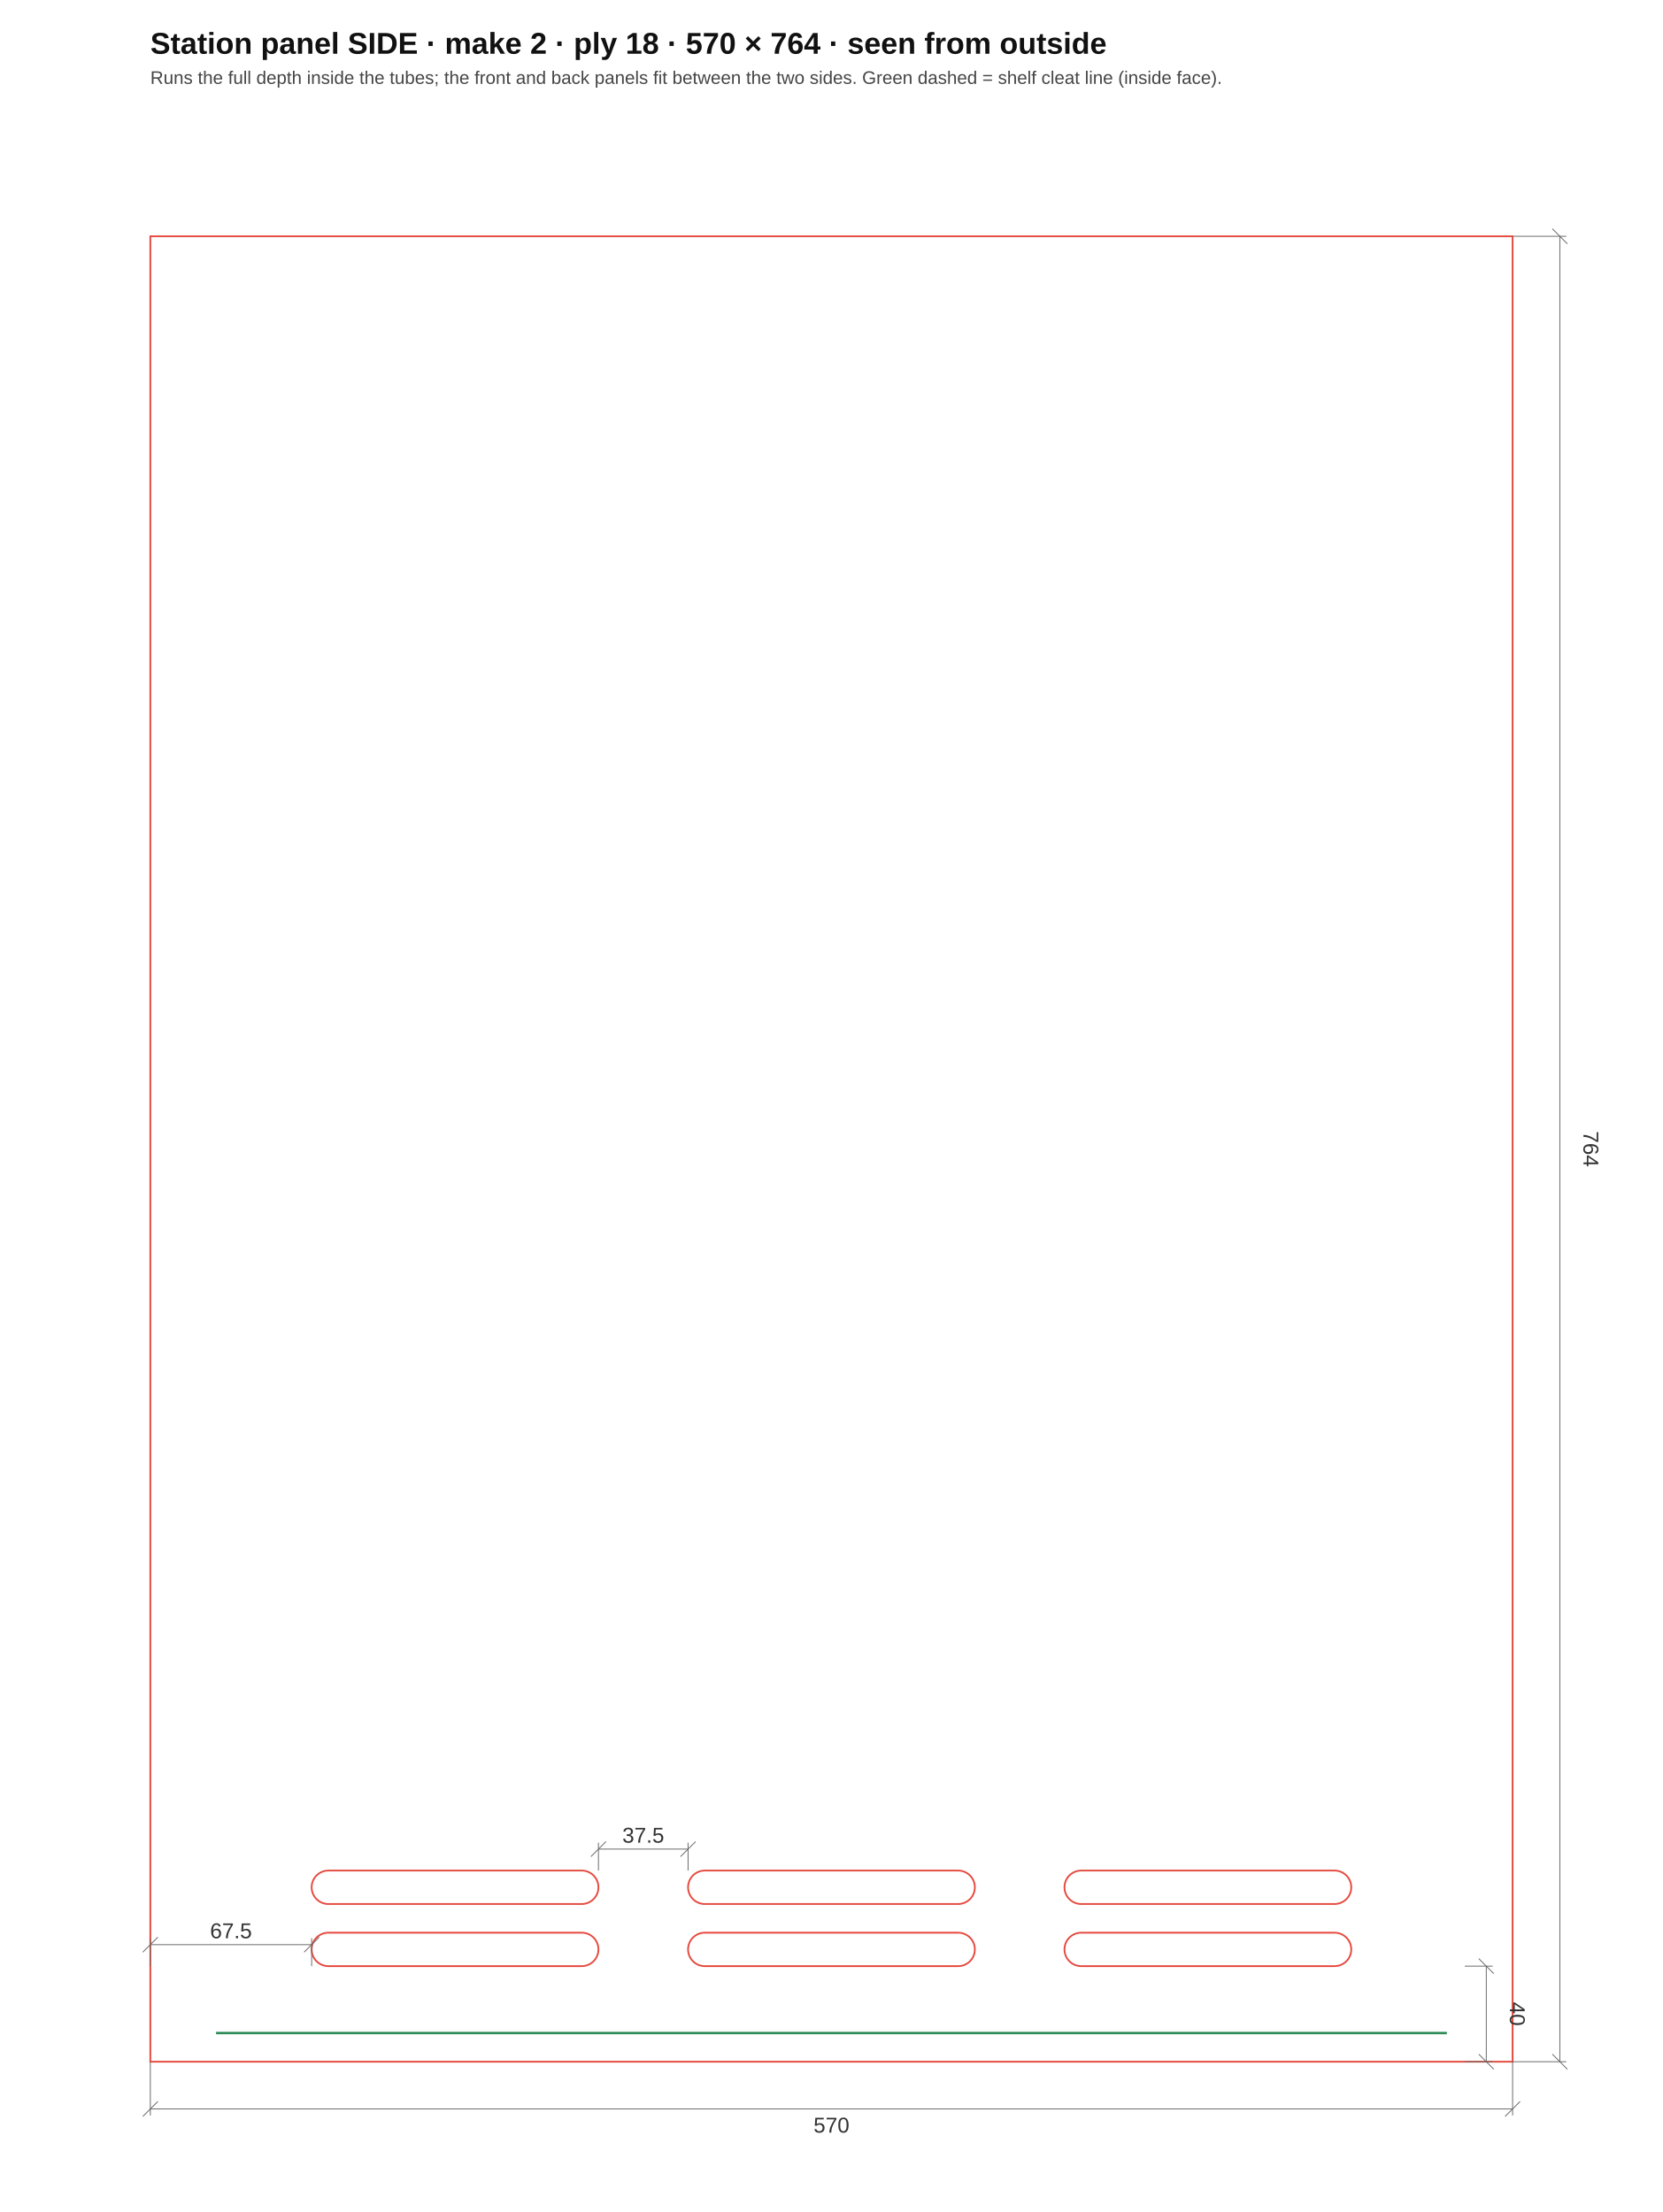
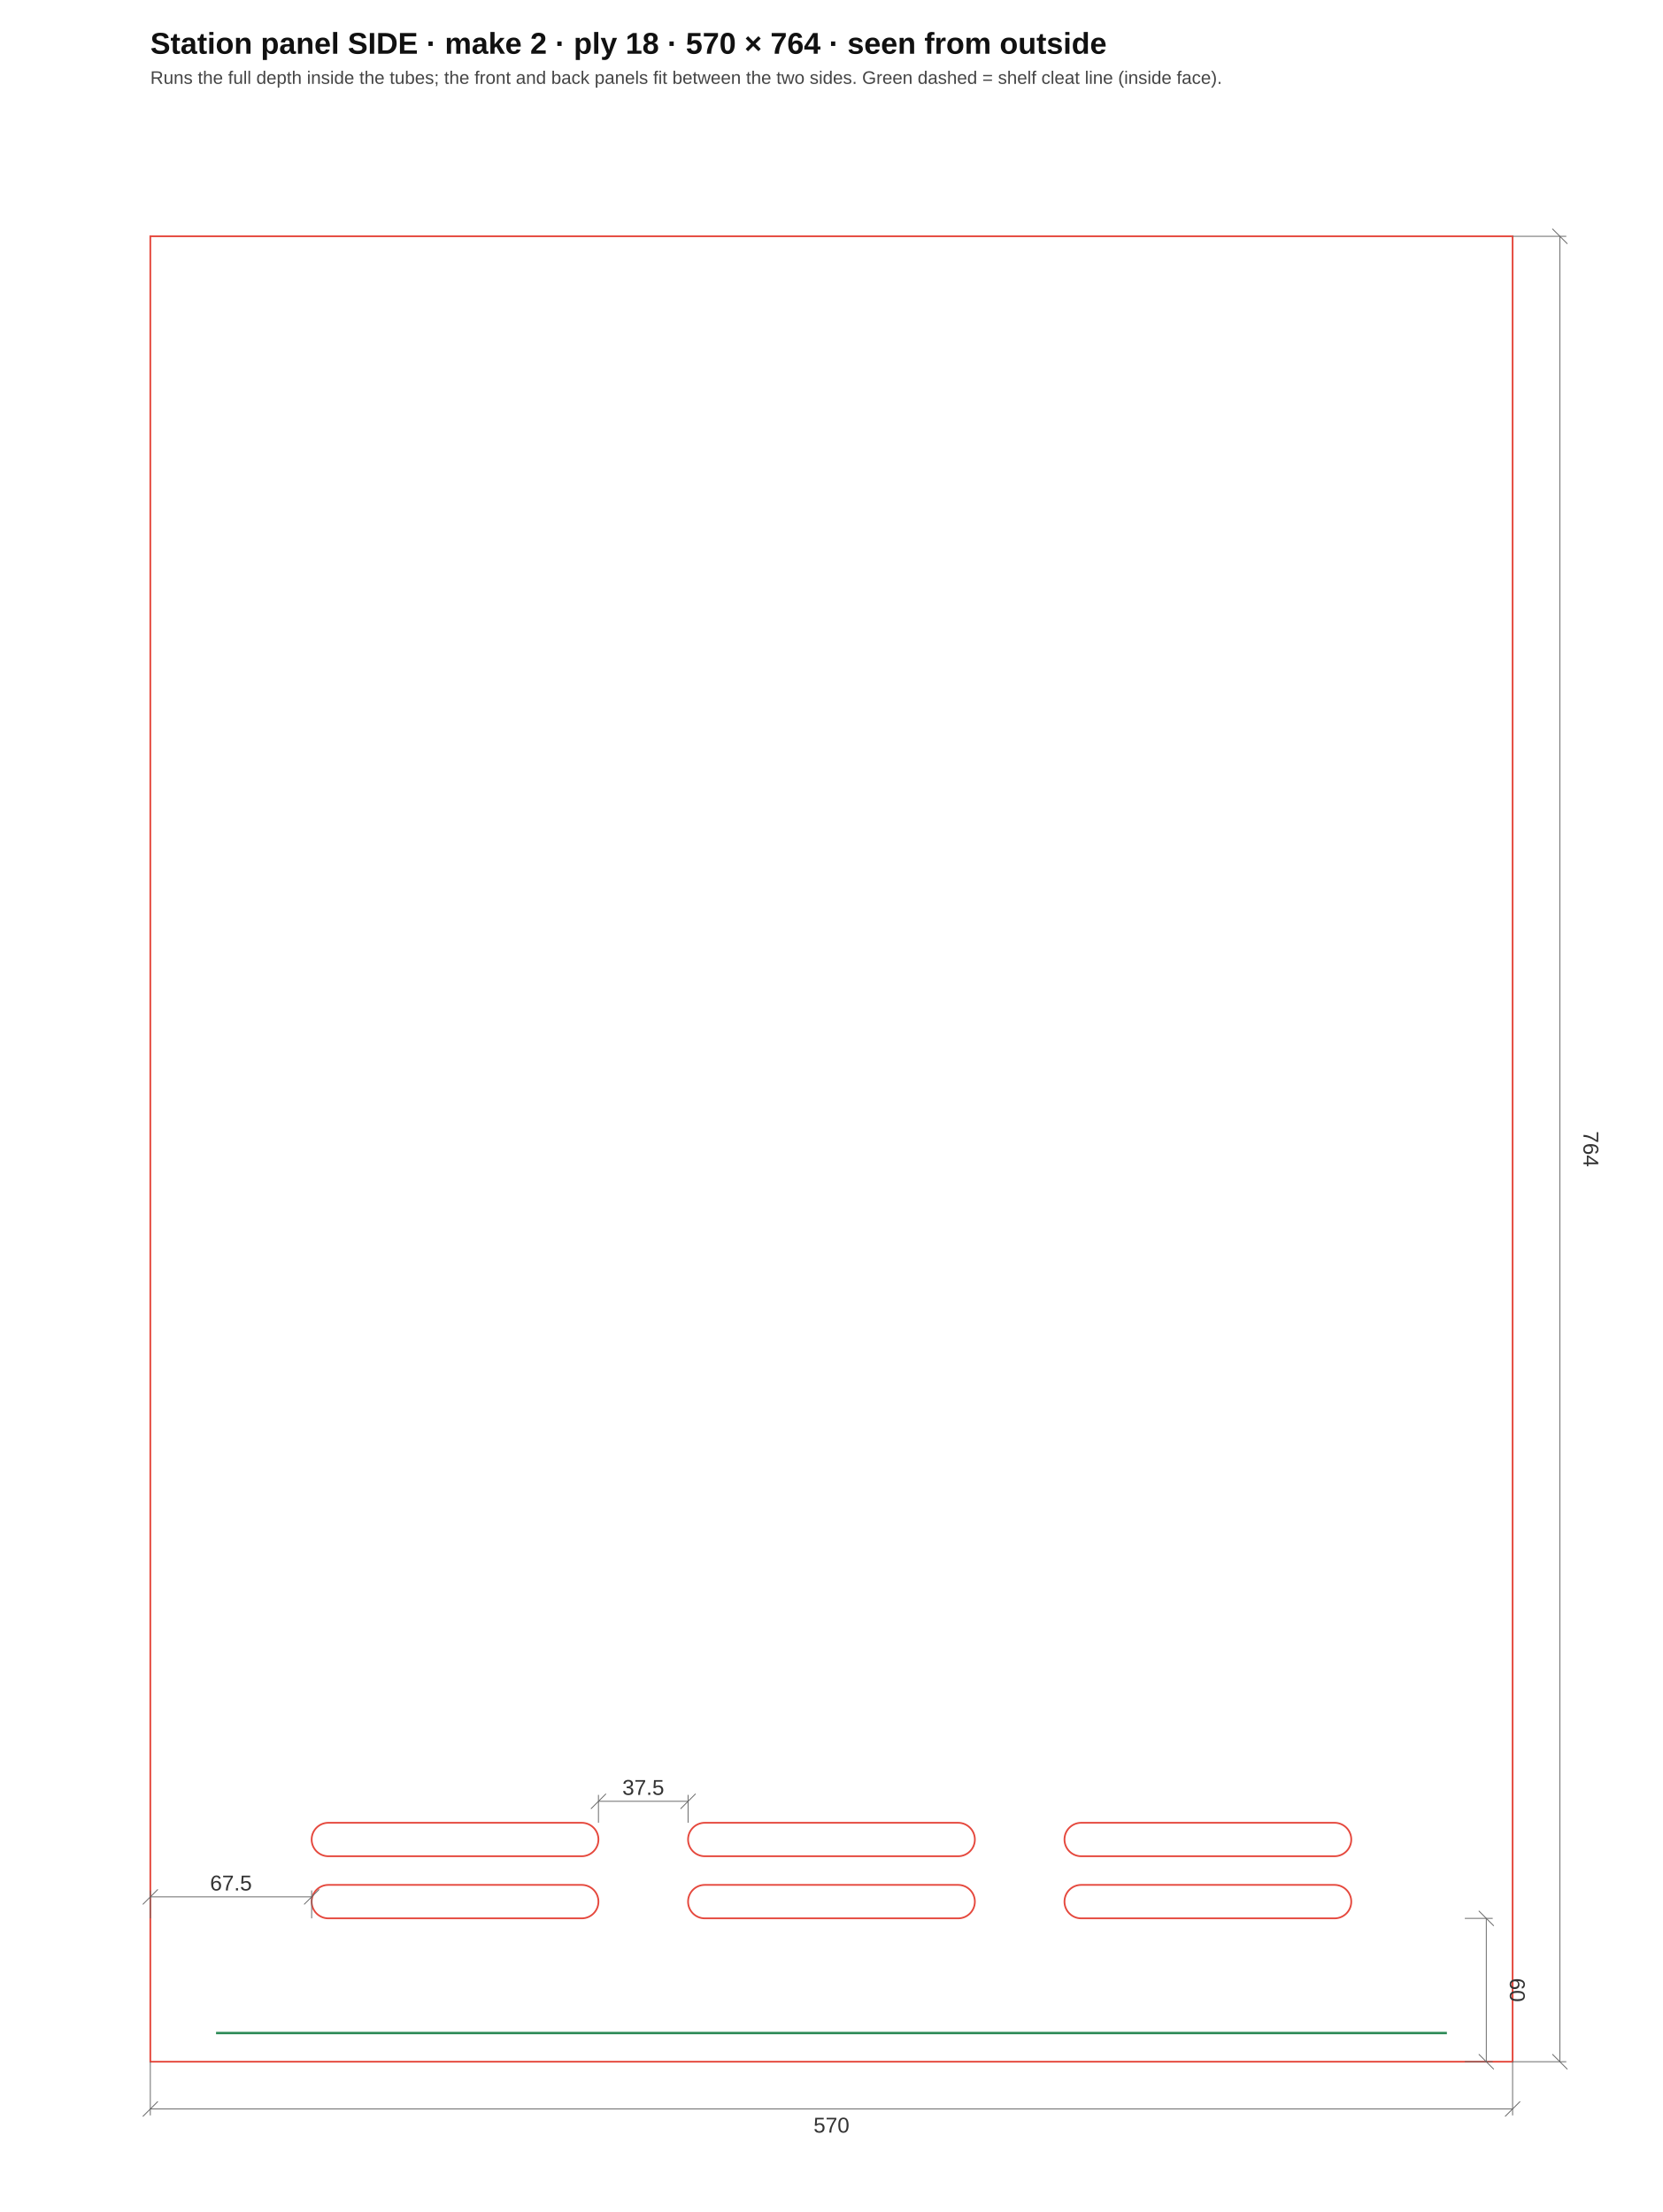
<svg xmlns="http://www.w3.org/2000/svg" width="695.8mm" height="925.8mm" viewBox="-62.9 -98.9 695.8 925.8">
  <g id="CUT_through" fill="none" stroke="#E5483D" stroke-width="0.72">
    <path d="M0.00 0.00H570.00V764.00H0.00Z" />
-     <path d="M74.50 710.00H180.50A7 7 0 0 1 187.50 717.00V717.00A7 7 0 0 1 180.50 724.00H74.50A7 7 0 0 1 67.50 717.00V717.00A7 7 0 0 1 74.50 710.00Z" />
-     <path d="M232.00 710.00H338.00A7 7 0 0 1 345.00 717.00V717.00A7 7 0 0 1 338.00 724.00H232.00A7 7 0 0 1 225.00 717.00V717.00A7 7 0 0 1 232.00 710.00Z" />
-     <path d="M389.50 710.00H495.50A7 7 0 0 1 502.50 717.00V717.00A7 7 0 0 1 495.50 724.00H389.50A7 7 0 0 1 382.50 717.00V717.00A7 7 0 0 1 389.50 710.00Z" />
-     <path d="M74.50 684.00H180.50A7 7 0 0 1 187.50 691.00V691.00A7 7 0 0 1 180.50 698.00H74.50A7 7 0 0 1 67.50 691.00V691.00A7 7 0 0 1 74.50 684.00Z" />
-     <path d="M232.00 684.00H338.00A7 7 0 0 1 345.00 691.00V691.00A7 7 0 0 1 338.00 698.00H232.00A7 7 0 0 1 225.00 691.00V691.00A7 7 0 0 1 232.00 684.00Z" />
-     <path d="M389.50 684.00H495.50A7 7 0 0 1 502.50 691.00V691.00A7 7 0 0 1 495.50 698.00H389.50A7 7 0 0 1 382.50 691.00V691.00A7 7 0 0 1 389.50 684.00Z" />
+     <path d="M74.50 690.00H180.50A7 7 0 0 1 187.50 697.00V697.00A7 7 0 0 1 180.50 704.00H74.50A7 7 0 0 1 67.50 697.00V697.00A7 7 0 0 1 74.50 690.00Z" />
+     <path d="M232.00 690.00H338.00A7 7 0 0 1 345.00 697.00V697.00A7 7 0 0 1 338.00 704.00H232.00A7 7 0 0 1 225.00 697.00V697.00A7 7 0 0 1 232.00 690.00Z" />
+     <path d="M389.50 690.00H495.50A7 7 0 0 1 502.50 697.00V697.00A7 7 0 0 1 495.50 704.00H389.50A7 7 0 0 1 382.50 697.00V697.00A7 7 0 0 1 389.50 690.00Z" />
+     <path d="M74.50 664.00H180.50A7 7 0 0 1 187.50 671.00V671.00A7 7 0 0 1 180.50 678.00H74.50A7 7 0 0 1 67.50 671.00V671.00A7 7 0 0 1 74.50 664.00Z" />
+     <path d="M232.00 664.00H338.00A7 7 0 0 1 345.00 671.00V671.00A7 7 0 0 1 338.00 678.00H232.00A7 7 0 0 1 225.00 671.00V671.00A7 7 0 0 1 232.00 664.00Z" />
+     <path d="M389.50 664.00H495.50A7 7 0 0 1 502.50 671.00V671.00A7 7 0 0 1 495.50 678.00H389.50A7 7 0 0 1 382.50 671.00V671.00A7 7 0 0 1 389.50 664.00Z" />
  </g>
  <g id="MARK_pencil_do_not_cut" fill="none" stroke="#2E8B57" stroke-width="{max(0.4, ts*0.05):.2f}" stroke-dasharray="{ts*0.8:.1f} {ts*0.4:.1f}">
    <path d="M27.50 752.00L542.50 752.00" />
  </g>
  <g id="DIMENSIONS_do_not_cut" fill="none" stroke="#666" stroke-width="0.36" font-family="IBM Plex Sans, Arial, sans-serif" font-size="9.0">
    <path d="M0.00 764.00L0.00 786.47M570.00 764.00L570.00 786.47M0.00 783.77L570.00 783.77" />
    <path d="M-3.15 786.92L3.15 780.63" />
    <path d="M566.85 786.92L573.15 780.63" />
    <text x="285.00" y="793.66" fill="#333" stroke="none" text-anchor="middle" transform="rotate(0.00 285.00 793.66)">570</text>
    <path d="M570.00 764.00L592.47 764.00M570.00 0.00L592.47 0.00M589.77 764.00L589.77 0.00" />
    <path d="M592.92 767.15L586.63 760.85" />
    <path d="M592.92 3.15L586.63 -3.15" />
    <text x="599.66" y="382.00" fill="#333" stroke="none" text-anchor="middle" transform="rotate(90.00 599.66 382.00)">764</text>
-     <path d="M0.00 724.00L0.00 712.32M67.50 724.00L67.50 712.32M0.00 715.01L67.50 715.01" />
-     <path d="M-3.15 718.16L3.15 711.87" />
-     <path d="M64.35 718.16L70.65 711.87" />
-     <text x="33.75" y="712.32" fill="#333" stroke="none" text-anchor="middle" transform="rotate(0.00 33.75 712.32)">67.5</text>
-     <path d="M187.50 684.00L187.50 672.32M225.00 684.00L225.00 672.32M187.50 675.01L225.00 675.01" />
-     <path d="M184.35 678.16L190.65 671.87" />
-     <path d="M221.85 678.16L228.15 671.87" />
-     <text x="206.25" y="672.32" fill="#333" stroke="none" text-anchor="middle" transform="rotate(0.00 206.25 672.32)">37.5</text>
-     <path d="M550.00 764.00L561.68 764.00M550.00 724.00L561.68 724.00M558.99 764.00L558.99 724.00" />
+     <path d="M0.00 704.00L0.00 692.32M67.50 704.00L67.50 692.32M0.00 695.01L67.50 695.01" />
+     <path d="M-3.15 698.16L3.15 691.87" />
+     <path d="M64.35 698.16L70.65 691.87" />
+     <text x="33.75" y="692.32" fill="#333" stroke="none" text-anchor="middle" transform="rotate(0.00 33.75 692.32)">67.5</text>
+     <path d="M187.50 664.00L187.50 652.32M225.00 664.00L225.00 652.32M187.50 655.01L225.00 655.01" />
+     <path d="M184.35 658.16L190.65 651.87" />
+     <path d="M221.85 658.16L228.15 651.87" />
+     <text x="206.25" y="652.32" fill="#333" stroke="none" text-anchor="middle" transform="rotate(0.00 206.25 652.32)">37.5</text>
+     <path d="M550.00 764.00L561.68 764.00M550.00 704.00L561.68 704.00M558.99 764.00L558.99 704.00" />
    <path d="M562.13 767.15L555.84 760.85" />
-     <path d="M562.13 727.15L555.84 720.85" />
-     <text x="568.88" y="744.00" fill="#333" stroke="none" text-anchor="middle" transform="rotate(90.00 568.88 744.00)">40</text>
+     <path d="M562.13 707.15L555.84 700.85" />
+     <text x="568.88" y="734.00" fill="#333" stroke="none" text-anchor="middle" transform="rotate(90.00 568.88 734.00)">60</text>
    <text x="0" y="-76.4" fill="#111" stroke="none" font-size="12.6" font-weight="700">Station panel SIDE · make 2 · ply 18 · 570 × 764 · seen from outside</text>
    <text x="0" y="-63.8" fill="#444" stroke="none" font-size="7.6">Runs the full depth inside the tubes; the front and back panels fit between the two sides. Green dashed = shelf cleat line (inside face).</text>
  </g>
</svg>
